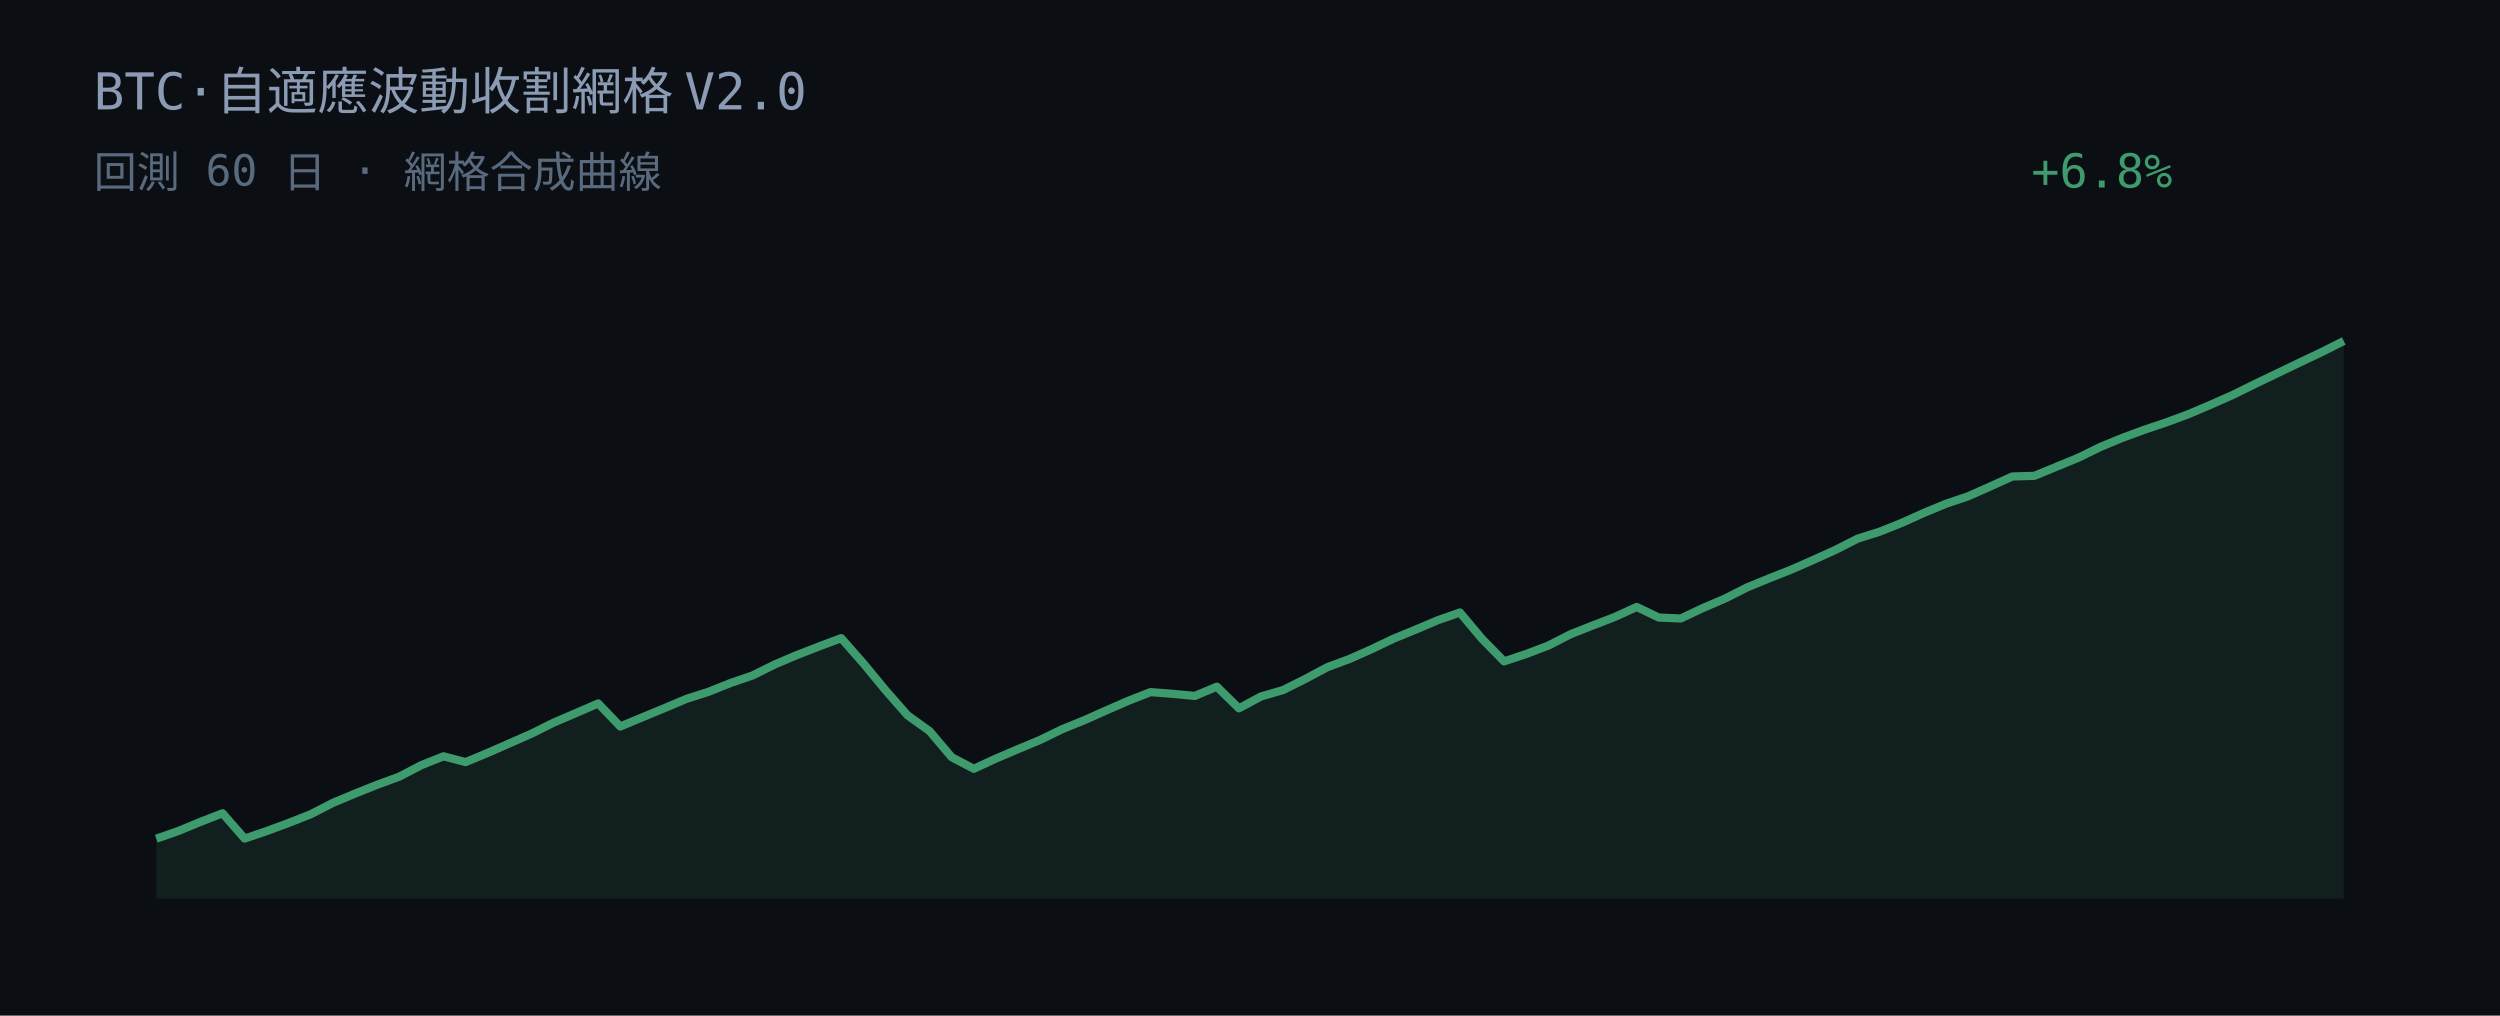
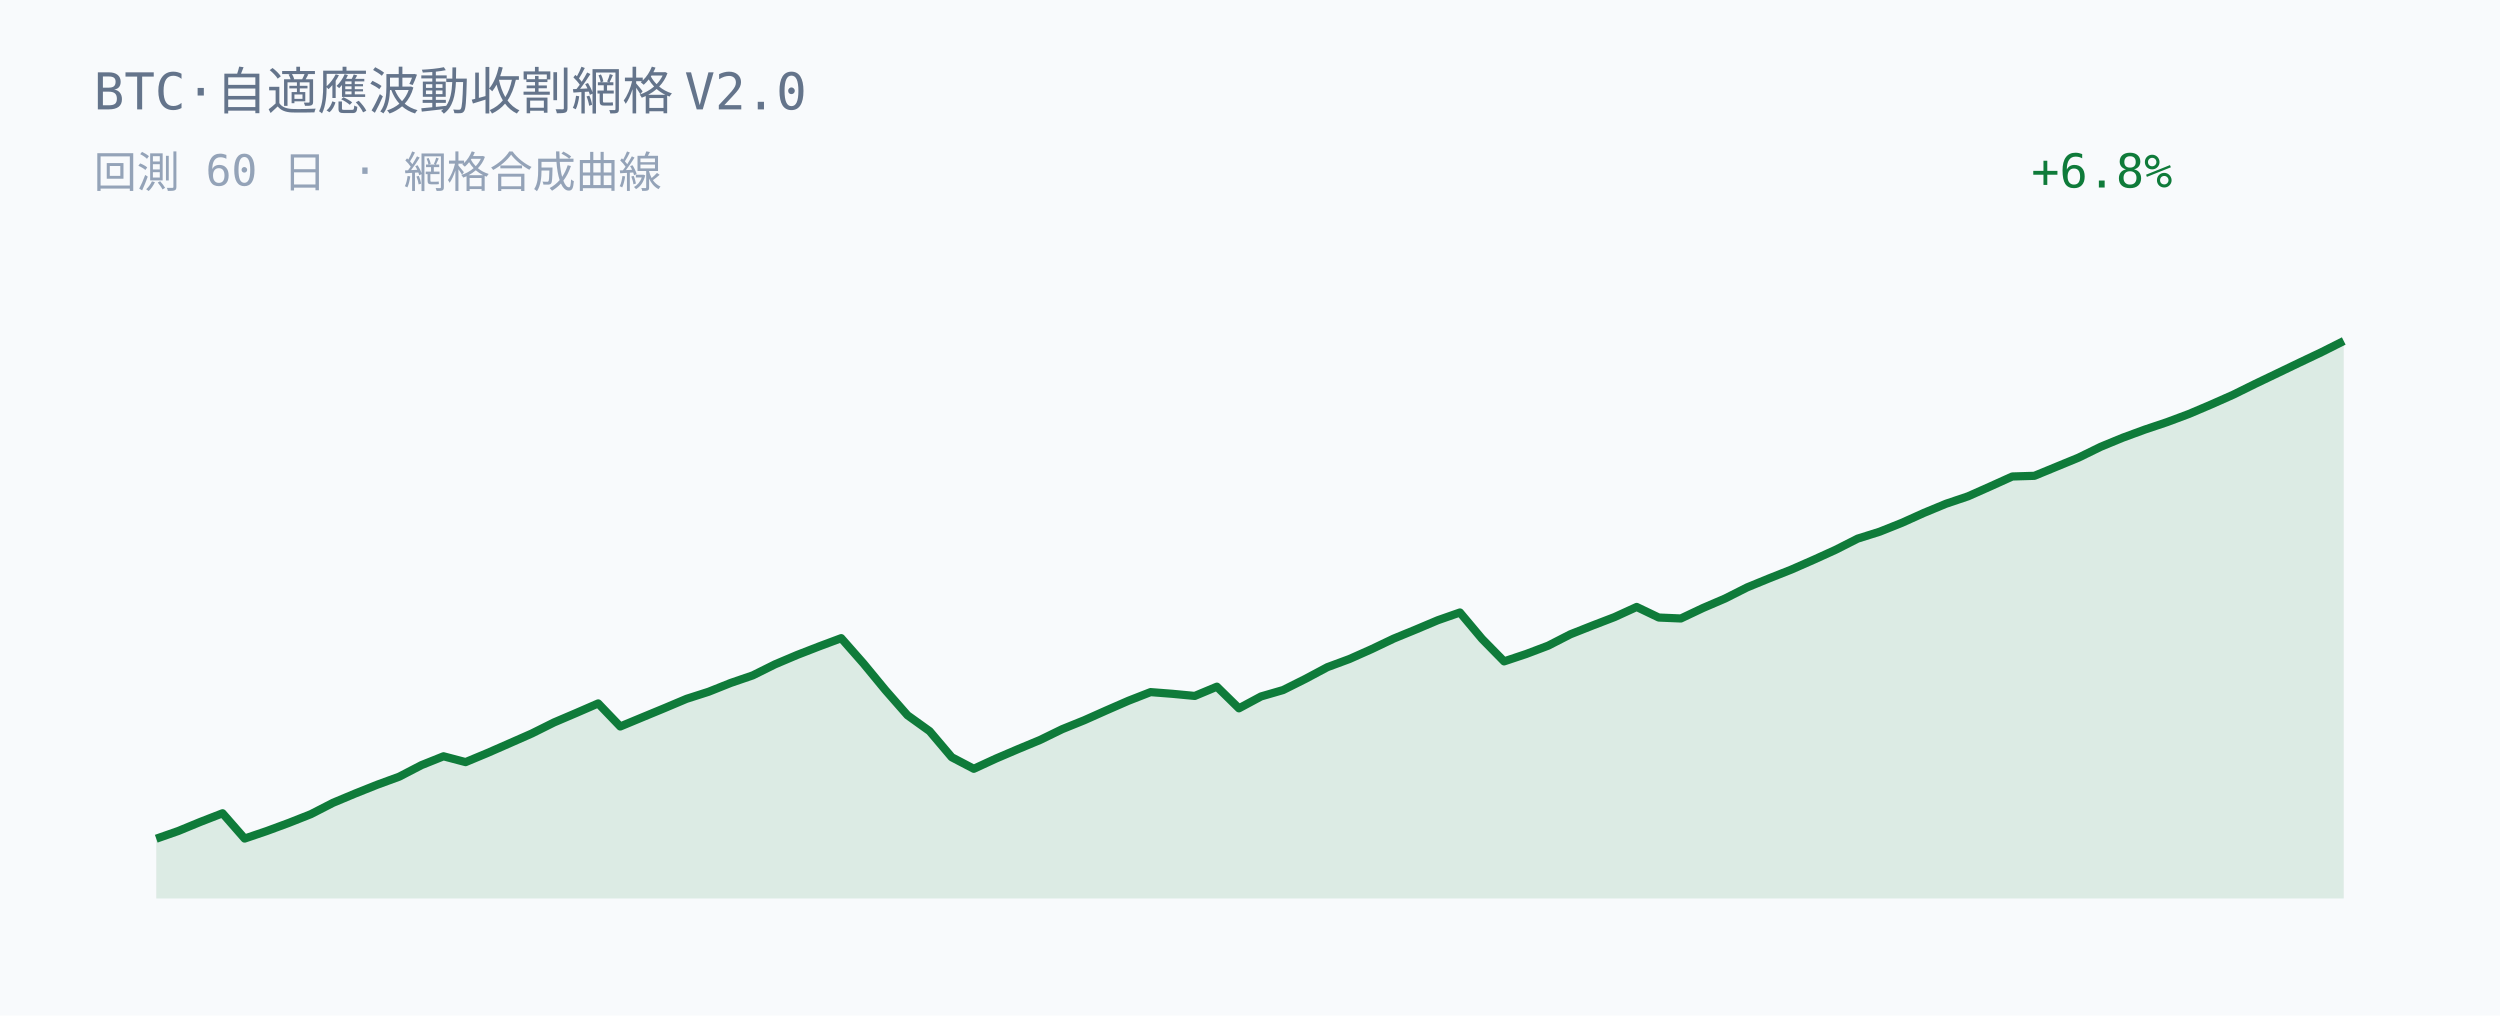
<svg xmlns="http://www.w3.org/2000/svg" width="640" height="260" viewBox="0 0 640 260">
-   <rect width="640" height="260" fill="#0b0f14" />
-   <text x="24" y="28" fill="#8b9bb4" font-family="JetBrains Mono, Consolas, monospace" font-size="13">BTC·自適應波動收割網格 V2.0</text>
-   <text x="24" y="48" fill="#5a6a7e" font-family="JetBrains Mono, Consolas, monospace" font-size="11">回測 60 日 · 網格合成曲線</text>
-   <text x="520" y="48" fill="#3d9b6e" font-family="JetBrains Mono, Consolas, monospace" font-size="12">+6.8%</text>
-   <polygon points="40.00,230.00 40.00,214.71 45.66,212.73 51.31,210.40 56.97,208.20 62.63,214.67 68.28,212.75 73.94,210.66 79.60,208.42 85.25,205.52 90.91,203.15 96.57,200.89 102.22,198.82 107.88,195.88 113.54,193.61 119.19,195.10 124.85,192.74 130.51,190.26 136.16,187.77 141.82,184.95 147.47,182.54 153.13,180.08 158.79,185.98 164.44,183.63 170.10,181.29 175.76,178.90 181.41,177.09 187.07,174.83 192.73,172.89 198.38,170.08 204.04,167.68 209.70,165.48 215.35,163.37 221.01,169.80 226.67,176.67 232.32,183.11 237.98,187.17 243.64,193.85 249.29,196.81 254.95,194.20 260.61,191.78 266.26,189.43 271.92,186.67 277.58,184.38 283.23,181.86 288.89,179.39 294.55,177.18 300.20,177.62 305.86,178.16 311.52,175.79 317.17,181.33 322.83,178.29 328.48,176.65 334.14,173.82 339.80,170.80 345.45,168.71 351.11,166.19 356.77,163.49 362.42,161.17 368.08,158.78 373.74,156.80 379.39,163.54 385.05,169.31 390.71,167.42 396.36,165.28 402.02,162.38 407.68,160.14 413.33,157.97 418.99,155.38 424.65,158.09 430.30,158.33 435.96,155.65 441.62,153.22 447.27,150.37 452.93,148.05 458.59,145.81 464.24,143.33 469.90,140.76 475.56,137.89 481.21,136.11 486.87,133.85 492.53,131.30 498.18,128.96 503.84,127.05 509.49,124.54 515.15,121.98 520.81,121.81 526.46,119.48 532.12,117.15 537.78,114.38 543.43,112.05 549.09,109.97 554.75,108.07 560.40,105.96 566.06,103.55 571.72,101.04 577.37,98.25 583.03,95.54 588.69,92.82 594.34,90.14 600.00,87.29 600.00,230.00" fill="#3d9b6e" fill-opacity="0.12" />
-   <polyline points="40.00,214.71 45.66,212.73 51.31,210.40 56.97,208.20 62.63,214.67 68.28,212.75 73.94,210.66 79.60,208.42 85.25,205.52 90.91,203.15 96.57,200.89 102.22,198.82 107.88,195.88 113.54,193.61 119.19,195.10 124.85,192.74 130.51,190.26 136.16,187.77 141.82,184.95 147.47,182.54 153.13,180.08 158.79,185.98 164.44,183.63 170.10,181.29 175.76,178.90 181.41,177.09 187.07,174.83 192.73,172.89 198.38,170.08 204.04,167.68 209.70,165.48 215.35,163.37 221.01,169.80 226.67,176.67 232.32,183.11 237.98,187.17 243.64,193.85 249.29,196.81 254.95,194.20 260.61,191.78 266.26,189.43 271.92,186.67 277.58,184.38 283.23,181.86 288.89,179.39 294.55,177.18 300.20,177.62 305.86,178.16 311.52,175.79 317.17,181.33 322.83,178.29 328.48,176.65 334.14,173.82 339.80,170.80 345.45,168.71 351.11,166.19 356.77,163.49 362.42,161.17 368.08,158.78 373.74,156.80 379.39,163.54 385.05,169.31 390.71,167.42 396.36,165.28 402.02,162.38 407.68,160.14 413.33,157.97 418.99,155.38 424.65,158.09 430.30,158.33 435.96,155.65 441.62,153.22 447.27,150.37 452.93,148.05 458.59,145.81 464.24,143.33 469.90,140.76 475.56,137.89 481.21,136.11 486.87,133.85 492.53,131.30 498.18,128.96 503.84,127.05 509.49,124.54 515.15,121.98 520.81,121.81 526.46,119.48 532.12,117.15 537.78,114.38 543.43,112.05 549.09,109.97 554.75,108.07 560.40,105.96 566.06,103.55 571.72,101.04 577.37,98.25 583.03,95.54 588.69,92.82 594.34,90.14 600.00,87.29" fill="none" stroke="#3d9b6e" stroke-width="2.1" stroke-linejoin="round" />
+   <rect width="640" height="260" fill="#f8fafc" />
+   <text x="24" y="28" fill="#64748b" font-family="JetBrains Mono, Consolas, monospace" font-size="13">BTC·自適應波動收割網格 V2.0</text>
+   <text x="24" y="48" fill="#94a3b8" font-family="JetBrains Mono, Consolas, monospace" font-size="11">回測 60 日 · 網格合成曲線</text>
+   <text x="520" y="48" fill="#0f7b3a" font-family="JetBrains Mono, Consolas, monospace" font-size="12">+6.8%</text>
+   <polygon points="40.00,230.00 40.00,214.71 45.66,212.73 51.31,210.40 56.97,208.20 62.63,214.67 68.28,212.75 73.94,210.66 79.60,208.42 85.25,205.52 90.91,203.15 96.57,200.89 102.22,198.82 107.88,195.88 113.54,193.61 119.19,195.10 124.85,192.74 130.51,190.26 136.16,187.77 141.82,184.95 147.47,182.54 153.13,180.08 158.79,185.98 164.44,183.63 170.10,181.29 175.76,178.90 181.41,177.09 187.07,174.83 192.73,172.89 198.38,170.08 204.04,167.68 209.70,165.48 215.35,163.37 221.01,169.80 226.67,176.67 232.32,183.11 237.98,187.17 243.64,193.85 249.29,196.81 254.95,194.20 260.61,191.78 266.26,189.43 271.92,186.67 277.58,184.38 283.23,181.86 288.89,179.39 294.55,177.18 300.20,177.62 305.86,178.16 311.52,175.79 317.17,181.33 322.83,178.29 328.48,176.65 334.14,173.82 339.80,170.80 345.45,168.71 351.11,166.19 356.77,163.49 362.42,161.17 368.08,158.78 373.74,156.80 379.39,163.54 385.05,169.31 390.71,167.42 396.36,165.28 402.02,162.38 407.68,160.14 413.33,157.97 418.99,155.38 424.65,158.09 430.30,158.33 435.96,155.65 441.62,153.22 447.27,150.37 452.93,148.05 458.59,145.81 464.24,143.33 469.90,140.76 475.56,137.89 481.21,136.11 486.87,133.85 492.53,131.30 498.18,128.96 503.84,127.05 509.49,124.54 515.15,121.98 520.81,121.81 526.46,119.48 532.12,117.15 537.78,114.38 543.43,112.05 549.09,109.97 554.75,108.07 560.40,105.96 566.06,103.55 571.72,101.04 577.37,98.25 583.03,95.54 588.69,92.82 594.34,90.14 600.00,87.29 600.00,230.00" fill="#0f7b3a" fill-opacity="0.12" />
+   <polyline points="40.00,214.71 45.66,212.73 51.31,210.40 56.97,208.20 62.63,214.67 68.28,212.75 73.94,210.66 79.60,208.42 85.25,205.52 90.91,203.15 96.57,200.89 102.22,198.82 107.88,195.88 113.54,193.61 119.19,195.10 124.85,192.74 130.51,190.26 136.16,187.77 141.82,184.95 147.47,182.54 153.13,180.08 158.79,185.98 164.44,183.63 170.10,181.29 175.76,178.90 181.41,177.09 187.07,174.83 192.73,172.89 198.38,170.08 204.04,167.68 209.70,165.48 215.35,163.37 221.01,169.80 226.67,176.67 232.32,183.11 237.98,187.17 243.64,193.85 249.29,196.81 254.95,194.20 260.61,191.78 266.26,189.43 271.92,186.67 277.58,184.38 283.23,181.86 288.89,179.39 294.55,177.18 300.20,177.62 305.86,178.16 311.52,175.79 317.17,181.33 322.83,178.29 328.48,176.65 334.14,173.82 339.80,170.80 345.45,168.71 351.11,166.19 356.77,163.49 362.42,161.17 368.08,158.78 373.74,156.80 379.39,163.54 385.05,169.31 390.71,167.42 396.36,165.28 402.02,162.38 407.68,160.14 413.33,157.97 418.99,155.38 424.65,158.09 430.30,158.33 435.96,155.65 441.62,153.22 447.27,150.37 452.93,148.05 458.59,145.81 464.24,143.33 469.90,140.76 475.56,137.89 481.21,136.11 486.87,133.85 492.53,131.30 498.18,128.96 503.84,127.05 509.49,124.54 515.15,121.98 520.81,121.81 526.46,119.48 532.12,117.15 537.78,114.38 543.43,112.05 549.09,109.97 554.75,108.07 560.40,105.96 566.06,103.55 571.72,101.04 577.37,98.25 583.03,95.54 588.69,92.82 594.34,90.14 600.00,87.29" fill="none" stroke="#0f7b3a" stroke-width="2.1" stroke-linejoin="round" />
</svg>
